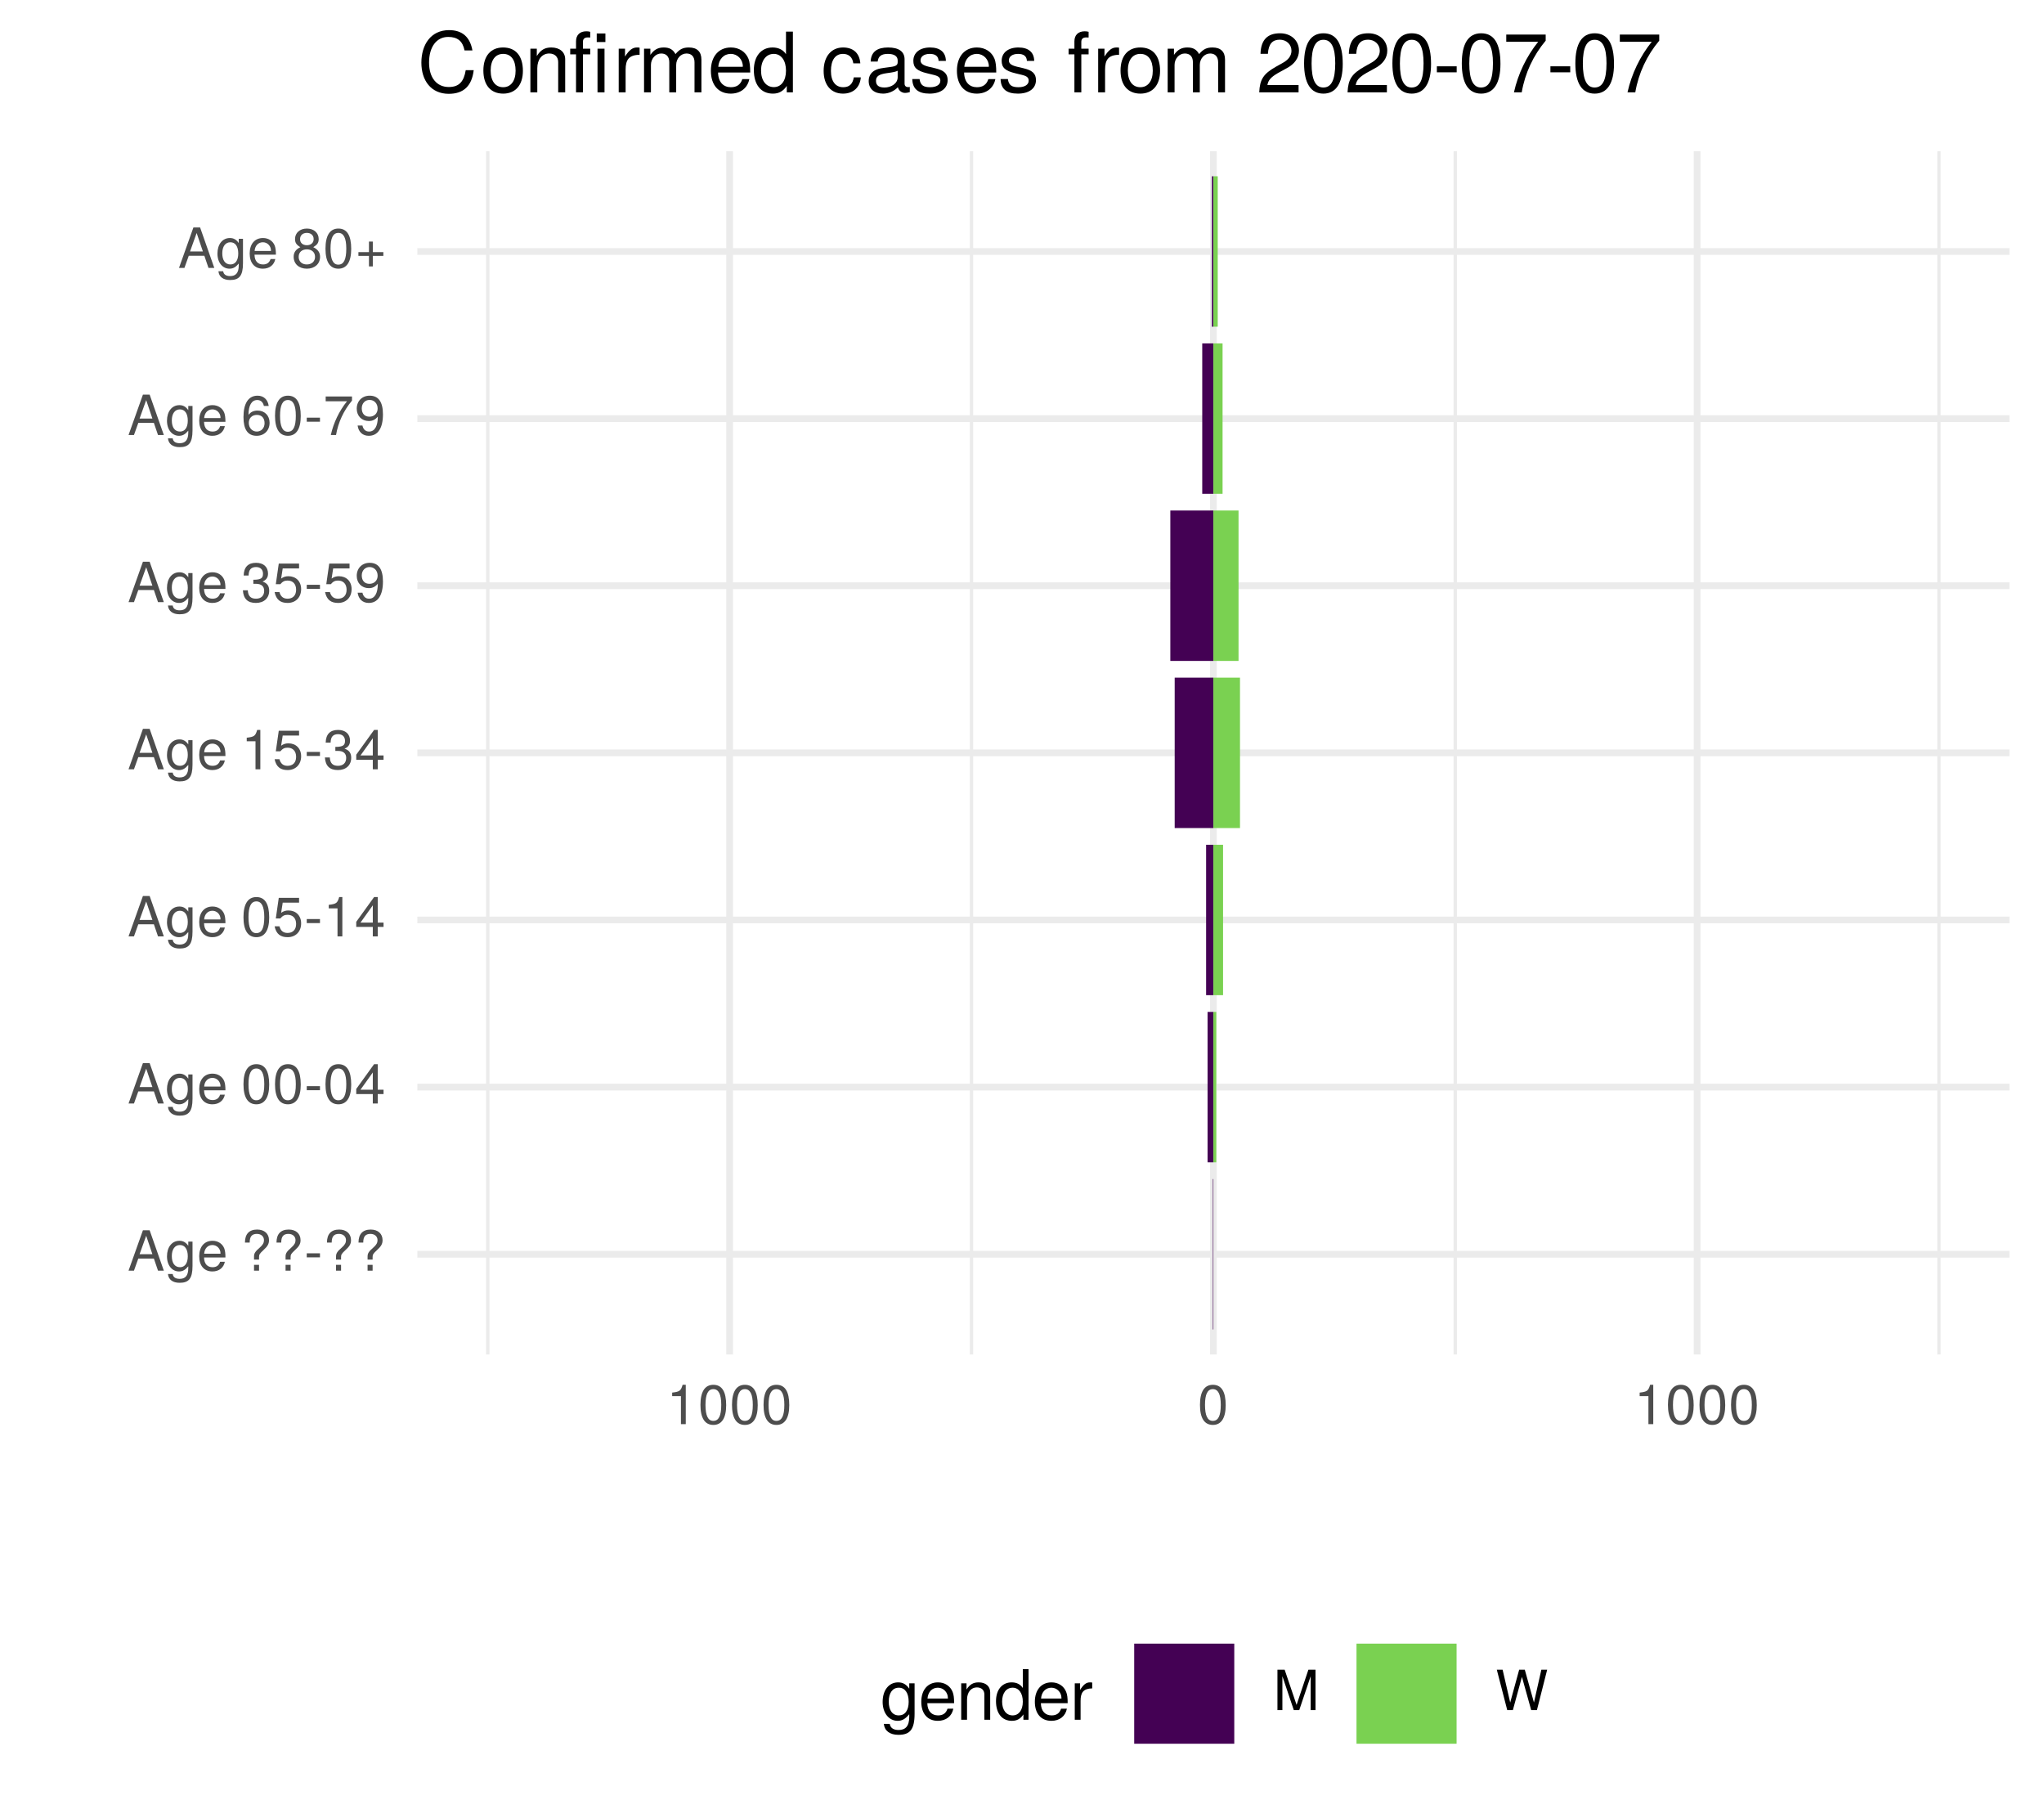
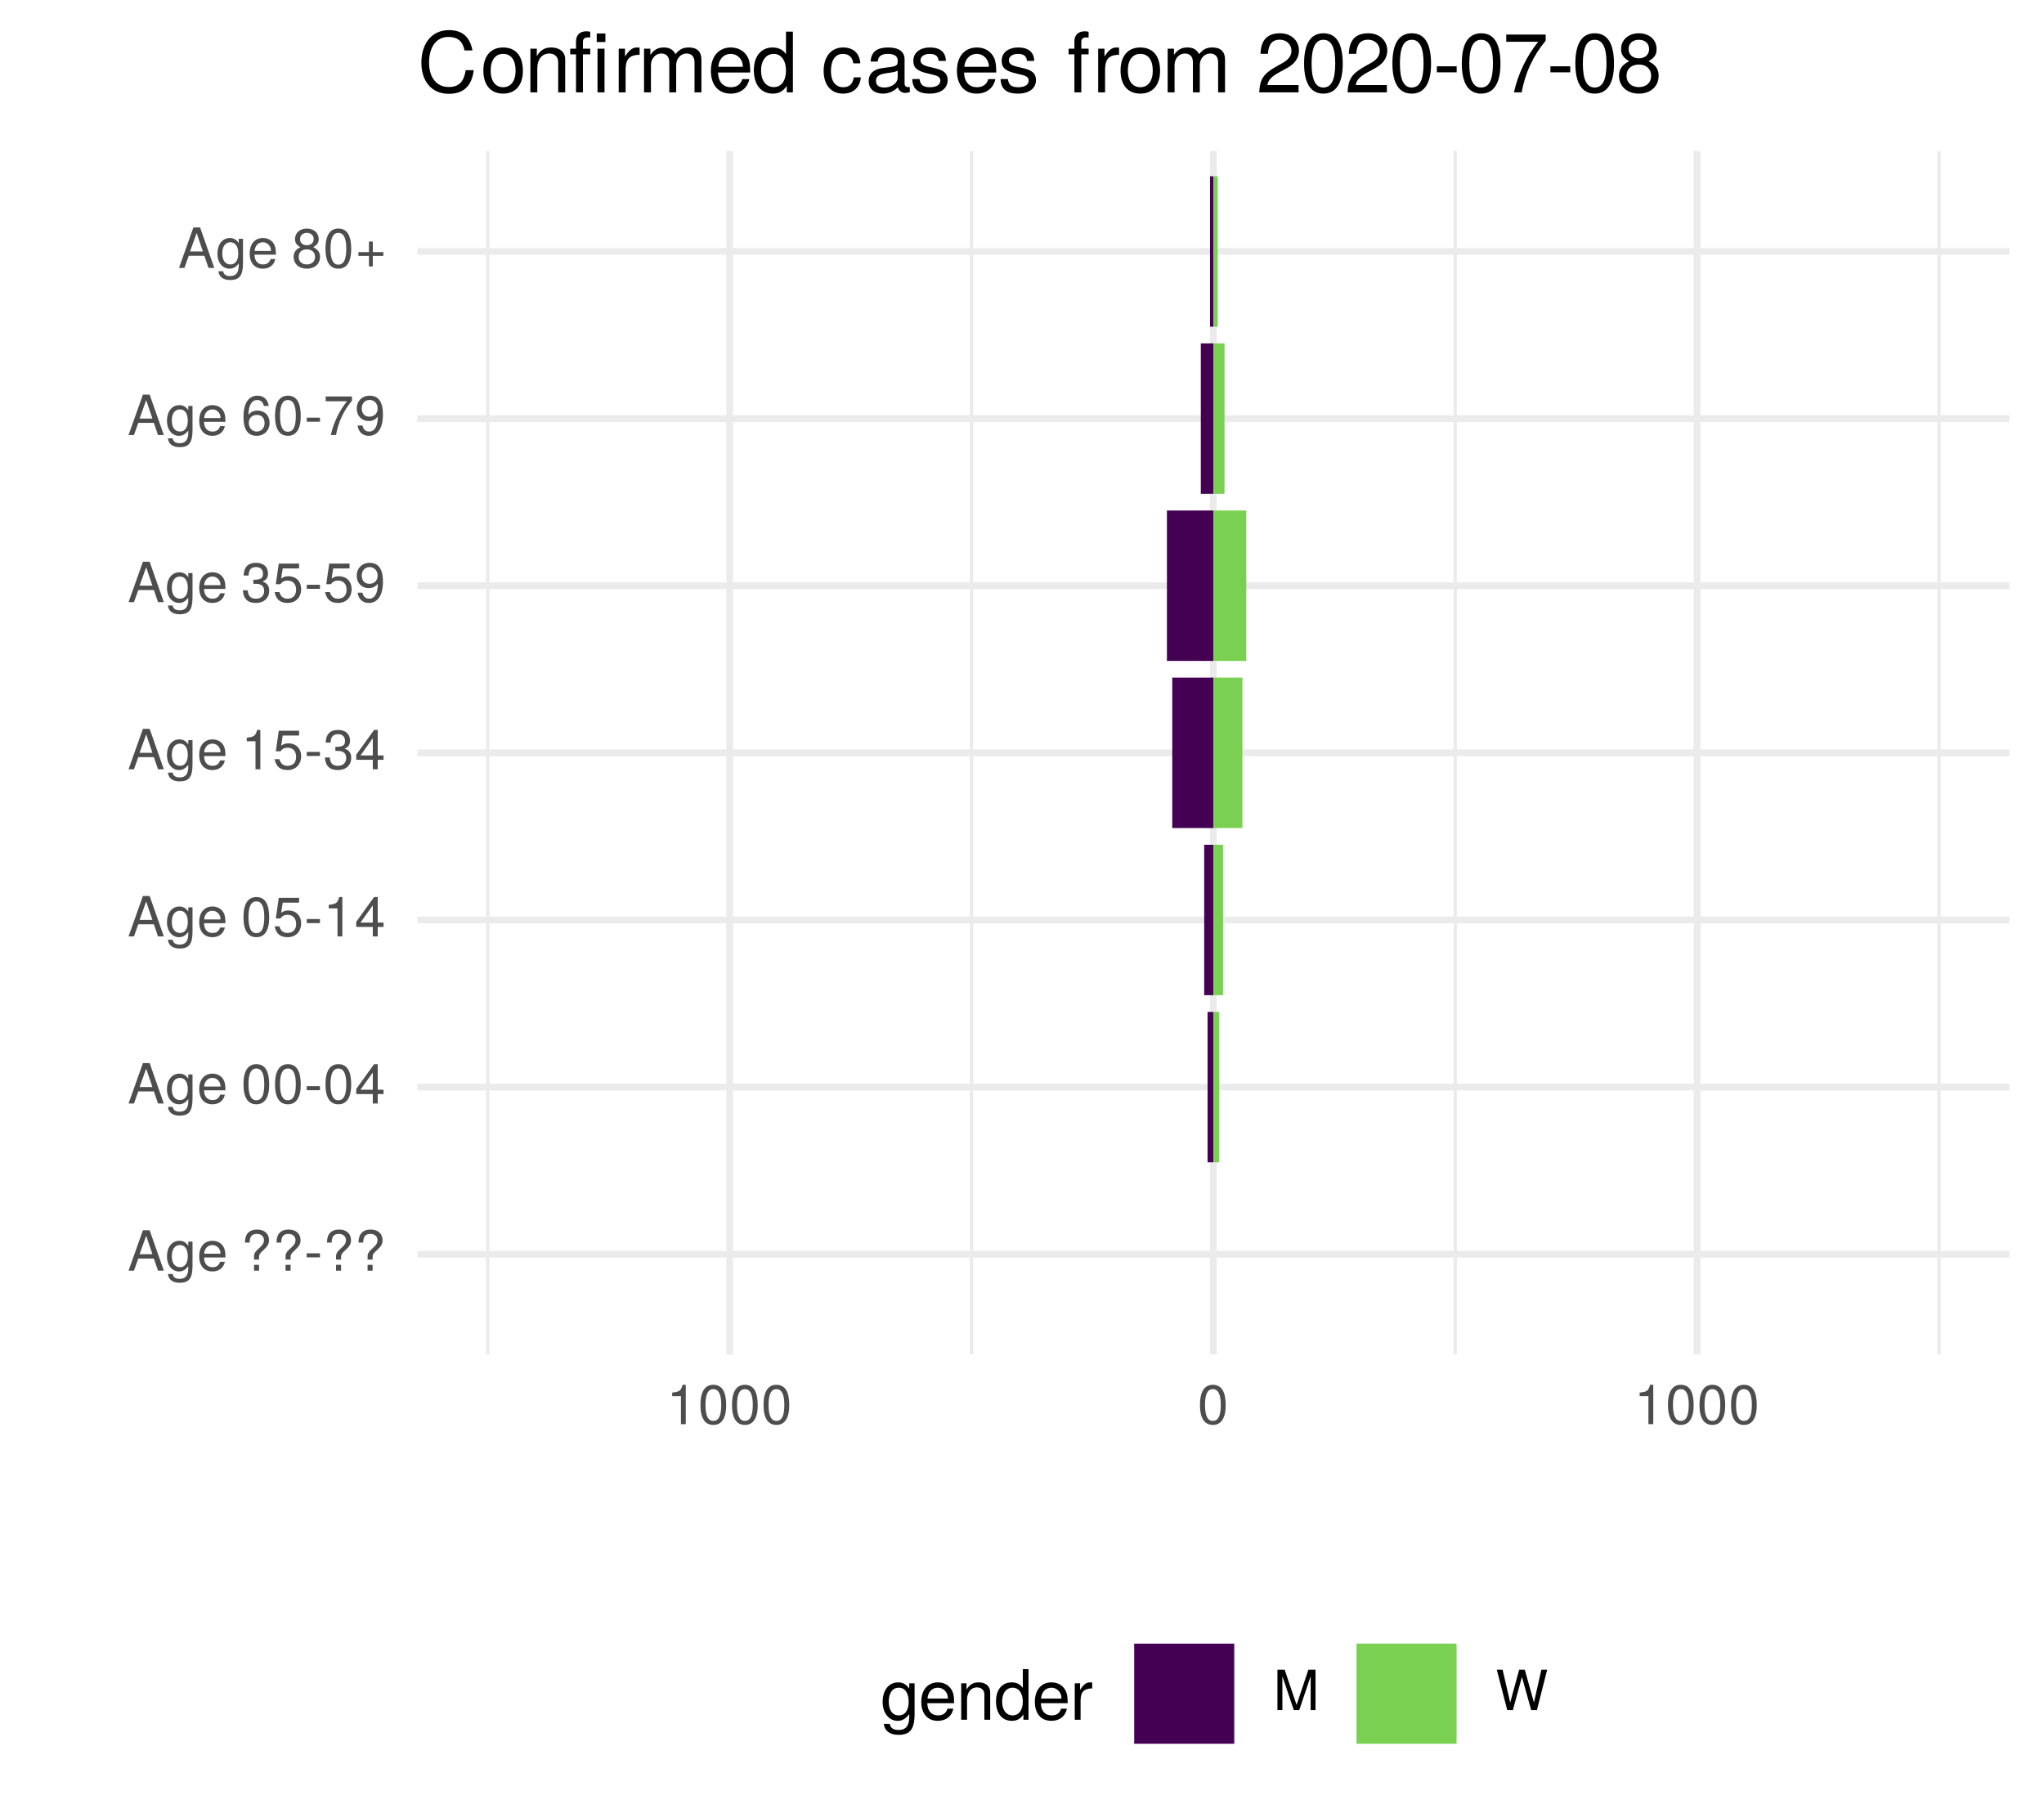
<svg xmlns="http://www.w3.org/2000/svg" xmlns:xlink="http://www.w3.org/1999/xlink" width="324pt" height="288pt" viewBox="0 0 324 288" version="1.1">
  <defs>
    <g>
      <symbol overflow="visible" id="glyph0-0">
        <path style="stroke:none;" d="" />
      </symbol>
      <symbol overflow="visible" id="glyph0-1">
        <path style="stroke:none;" d="M 5.75 0 L 3.5 -6.406 L 2.438 -6.406 L 0.156 0 L 1.016 0 L 1.703 -1.922 L 4.172 -1.922 L 4.828 0 Z M 3.938 -2.609 L 1.906 -2.609 L 2.953 -5.531 Z M 3.938 -2.609 " />
      </symbol>
      <symbol overflow="visible" id="glyph0-2">
        <path style="stroke:none;" d="M 4.297 -0.75 L 4.297 -4.609 L 3.625 -4.609 L 3.625 -3.938 C 3.25 -4.484 2.812 -4.734 2.219 -4.734 C 1.047 -4.734 0.25 -3.75 0.25 -2.266 C 0.25 -0.812 1.078 0.125 2.156 0.125 C 2.734 0.125 3.141 -0.109 3.625 -0.688 L 3.625 -0.391 C 3.625 0.828 3.125 1.297 2.266 1.297 C 1.688 1.297 1.234 1.094 1.156 0.531 L 0.406 0.531 C 0.484 1.406 1.156 1.922 2.25 1.922 C 3.688 1.922 4.297 1.281 4.297 -0.75 Z M 3.547 -2.281 C 3.547 -1.172 3.078 -0.547 2.312 -0.547 C 1.5 -0.547 1.016 -1.188 1.016 -2.312 C 1.016 -3.406 1.516 -4.062 2.297 -4.062 C 3.094 -4.062 3.547 -3.391 3.547 -2.281 Z M 3.547 -2.281 " />
      </symbol>
      <symbol overflow="visible" id="glyph0-3">
        <path style="stroke:none;" d="M 4.516 -2.094 C 4.516 -2.766 4.453 -3.188 4.328 -3.531 C 4.031 -4.281 3.328 -4.734 2.469 -4.734 C 1.172 -4.734 0.359 -3.797 0.359 -2.281 C 0.359 -0.766 1.156 0.125 2.453 0.125 C 3.5 0.125 4.234 -0.469 4.422 -1.406 L 3.672 -1.406 C 3.469 -0.797 3.062 -0.547 2.469 -0.547 C 1.703 -0.547 1.141 -1.031 1.125 -2.094 Z M 3.734 -2.75 C 3.734 -2.75 3.734 -2.703 3.719 -2.688 L 1.141 -2.688 C 1.203 -3.516 1.719 -4.062 2.453 -4.062 C 3.172 -4.062 3.734 -3.469 3.734 -2.75 Z M 3.734 -2.75 " />
      </symbol>
      <symbol overflow="visible" id="glyph0-4">
        <path style="stroke:none;" d="" />
      </symbol>
      <symbol overflow="visible" id="glyph0-5">
        <path style="stroke:none;" d="M 4.422 -4.828 C 4.422 -5.859 3.688 -6.516 2.547 -6.516 C 1.281 -6.516 0.609 -5.812 0.609 -4.453 L 1.359 -4.453 C 1.359 -5.422 1.719 -5.828 2.5 -5.828 C 3.172 -5.828 3.625 -5.422 3.625 -4.828 C 3.625 -4.422 3.438 -4.078 2.969 -3.672 C 2.453 -3.203 2.453 -3.203 2.297 -3 C 2.109 -2.75 2.047 -2.547 2.047 -2.234 L 2.047 -1.75 L 2.844 -1.75 L 2.844 -2.156 C 2.844 -2.547 2.938 -2.703 3.531 -3.25 C 4.203 -3.859 4.422 -4.25 4.422 -4.828 Z M 2.844 0 L 2.844 -0.922 L 2.047 -0.922 L 2.047 0 Z M 2.844 0 " />
      </symbol>
      <symbol overflow="visible" id="glyph0-6">
        <path style="stroke:none;" d="M 2.5 -2.109 L 2.5 -2.75 L 0.406 -2.75 L 0.406 -2.109 Z M 2.5 -2.109 " />
      </symbol>
      <symbol overflow="visible" id="glyph0-7">
        <path style="stroke:none;" d="M 4.453 -3 C 4.453 -5.156 3.781 -6.234 2.422 -6.234 C 1.078 -6.234 0.375 -5.141 0.375 -3.047 C 0.375 -0.953 1.078 0.125 2.422 0.125 C 3.734 0.125 4.453 -0.953 4.453 -3 Z M 3.672 -3.062 C 3.672 -1.297 3.266 -0.516 2.406 -0.516 C 1.578 -0.516 1.172 -1.344 1.172 -3.047 C 1.172 -4.75 1.578 -5.547 2.422 -5.547 C 3.25 -5.547 3.672 -4.734 3.672 -3.062 Z M 3.672 -3.062 " />
      </symbol>
      <symbol overflow="visible" id="glyph0-8">
        <path style="stroke:none;" d="M 4.578 -1.5 L 4.578 -2.188 L 3.656 -2.188 L 3.656 -6.234 L 3.078 -6.234 L 0.25 -2.312 L 0.25 -1.5 L 2.875 -1.5 L 2.875 0 L 3.656 0 L 3.656 -1.5 Z M 2.875 -2.188 L 0.922 -2.188 L 2.875 -4.922 Z M 2.875 -2.188 " />
      </symbol>
      <symbol overflow="visible" id="glyph0-9">
        <path style="stroke:none;" d="M 4.516 -2.062 C 4.516 -3.297 3.688 -4.109 2.5 -4.109 C 2.062 -4.109 1.703 -4 1.344 -3.734 L 1.594 -5.344 L 4.188 -5.344 L 4.188 -6.109 L 0.969 -6.109 L 0.5 -2.844 L 1.219 -2.844 C 1.578 -3.266 1.875 -3.422 2.359 -3.422 C 3.188 -3.422 3.719 -2.891 3.719 -1.969 C 3.719 -1.062 3.203 -0.547 2.359 -0.547 C 1.688 -0.547 1.266 -0.891 1.078 -1.594 L 0.312 -1.594 C 0.562 -0.359 1.266 0.125 2.375 0.125 C 3.641 0.125 4.516 -0.75 4.516 -2.062 Z M 4.516 -2.062 " />
      </symbol>
      <symbol overflow="visible" id="glyph0-10">
        <path style="stroke:none;" d="M 3.047 0 L 3.047 -6.234 L 2.547 -6.234 C 2.266 -5.281 2.094 -5.141 0.891 -5 L 0.891 -4.438 L 2.281 -4.438 L 2.281 0 Z M 3.047 0 " />
      </symbol>
      <symbol overflow="visible" id="glyph0-11">
        <path style="stroke:none;" d="M 4.453 -1.812 C 4.453 -2.562 4.141 -3.016 3.391 -3.266 C 3.969 -3.5 4.266 -3.891 4.266 -4.516 C 4.266 -5.594 3.547 -6.234 2.359 -6.234 C 1.109 -6.234 0.438 -5.547 0.406 -4.219 L 1.188 -4.219 C 1.203 -5.141 1.578 -5.562 2.375 -5.562 C 3.062 -5.562 3.469 -5.156 3.469 -4.5 C 3.469 -3.828 3.188 -3.547 1.938 -3.547 L 1.938 -2.906 L 2.359 -2.906 C 3.219 -2.906 3.656 -2.5 3.656 -1.797 C 3.656 -1.016 3.172 -0.547 2.359 -0.547 C 1.516 -0.547 1.109 -0.969 1.062 -1.875 L 0.281 -1.875 C 0.375 -0.5 1.062 0.125 2.344 0.125 C 3.625 0.125 4.453 -0.641 4.453 -1.812 Z M 4.453 -1.812 " />
      </symbol>
      <symbol overflow="visible" id="glyph0-12">
        <path style="stroke:none;" d="M 4.484 -3.266 C 4.484 -5.219 3.797 -6.234 2.375 -6.234 C 1.188 -6.234 0.328 -5.391 0.328 -4.172 C 0.328 -3.016 1.125 -2.219 2.25 -2.219 C 2.844 -2.219 3.266 -2.438 3.672 -2.922 C 3.672 -1.406 3.172 -0.547 2.281 -0.547 C 1.734 -0.547 1.359 -0.891 1.234 -1.5 L 0.469 -1.5 C 0.609 -0.469 1.281 0.125 2.234 0.125 C 3.688 0.125 4.484 -1.109 4.484 -3.266 Z M 3.641 -4.188 C 3.641 -3.422 3.094 -2.906 2.344 -2.906 C 1.594 -2.906 1.125 -3.391 1.125 -4.234 C 1.125 -5.016 1.656 -5.562 2.359 -5.562 C 3.094 -5.562 3.641 -5 3.641 -4.188 Z M 3.641 -4.188 " />
      </symbol>
      <symbol overflow="visible" id="glyph0-13">
        <path style="stroke:none;" d="M 4.516 -1.938 C 4.516 -3.094 3.719 -3.875 2.609 -3.875 C 1.984 -3.875 1.5 -3.641 1.172 -3.188 C 1.172 -4.703 1.672 -5.547 2.562 -5.547 C 3.109 -5.547 3.484 -5.203 3.609 -4.609 L 4.375 -4.609 C 4.234 -5.625 3.562 -6.234 2.609 -6.234 C 1.156 -6.234 0.375 -5.016 0.375 -2.844 C 0.375 -0.891 1.047 0.125 2.469 0.125 C 3.656 0.125 4.516 -0.719 4.516 -1.938 Z M 3.719 -1.875 C 3.719 -1.094 3.188 -0.547 2.484 -0.547 C 1.766 -0.547 1.219 -1.125 1.219 -1.922 C 1.219 -2.688 1.734 -3.188 2.5 -3.188 C 3.25 -3.188 3.719 -2.703 3.719 -1.875 Z M 3.719 -1.875 " />
      </symbol>
      <symbol overflow="visible" id="glyph0-14">
        <path style="stroke:none;" d="M 4.578 -5.453 L 4.578 -6.109 L 0.406 -6.109 L 0.406 -5.344 L 3.781 -5.344 C 2.531 -3.781 1.656 -1.953 1.219 0 L 2.047 0 C 2.391 -2.016 3.266 -3.891 4.578 -5.453 Z M 4.578 -5.453 " />
      </symbol>
      <symbol overflow="visible" id="glyph0-15">
        <path style="stroke:none;" d="M 4.516 -1.766 C 4.516 -2.453 4.156 -2.938 3.438 -3.281 C 4.078 -3.672 4.297 -3.984 4.297 -4.578 C 4.297 -5.547 3.531 -6.234 2.422 -6.234 C 1.312 -6.234 0.547 -5.547 0.547 -4.578 C 0.547 -4 0.75 -3.672 1.391 -3.281 C 0.672 -2.938 0.328 -2.453 0.328 -1.766 C 0.328 -0.625 1.188 0.125 2.422 0.125 C 3.656 0.125 4.516 -0.625 4.516 -1.766 Z M 3.5 -4.562 C 3.5 -3.969 3.062 -3.594 2.422 -3.594 C 1.766 -3.594 1.344 -3.969 1.344 -4.562 C 1.344 -5.156 1.766 -5.547 2.422 -5.547 C 3.078 -5.547 3.5 -5.156 3.5 -4.562 Z M 3.719 -1.75 C 3.719 -1.016 3.188 -0.547 2.406 -0.547 C 1.641 -0.547 1.125 -1.016 1.125 -1.75 C 1.125 -2.484 1.641 -2.938 2.422 -2.938 C 3.188 -2.938 3.719 -2.484 3.719 -1.75 Z M 3.719 -1.75 " />
      </symbol>
      <symbol overflow="visible" id="glyph0-16">
        <path style="stroke:none;" d="M 4.547 -1.906 L 4.547 -2.5 L 2.875 -2.5 L 2.875 -4.172 L 2.266 -4.172 L 2.266 -2.5 L 0.594 -2.5 L 0.594 -1.906 L 2.266 -1.906 L 2.266 -0.234 L 2.875 -0.234 L 2.875 -1.906 Z M 4.547 -1.906 " />
      </symbol>
      <symbol overflow="visible" id="glyph0-17">
        <path style="stroke:none;" d="M 6.688 0 L 6.688 -6.406 L 5.562 -6.406 L 3.688 -0.828 L 1.797 -6.406 L 0.656 -6.406 L 0.656 0 L 1.438 0 L 1.438 -5.375 L 3.25 0 L 4.109 0 L 5.922 -5.375 L 5.922 0 Z M 6.688 0 " />
      </symbol>
      <symbol overflow="visible" id="glyph0-18">
        <path style="stroke:none;" d="M 8.172 -6.406 L 7.25 -6.406 L 6.078 -1.203 L 4.625 -6.406 L 3.734 -6.406 L 2.312 -1.203 L 1.109 -6.406 L 0.188 -6.406 L 1.844 0 L 2.734 0 L 4.172 -5.266 L 5.641 0 L 6.547 0 Z M 8.172 -6.406 " />
      </symbol>
      <symbol overflow="visible" id="glyph1-0">
        <path style="stroke:none;" d="" />
      </symbol>
      <symbol overflow="visible" id="glyph1-1">
        <path style="stroke:none;" d="M 5.375 -0.953 L 5.375 -5.766 L 4.531 -5.766 L 4.531 -4.922 C 4.062 -5.609 3.516 -5.922 2.766 -5.922 C 1.312 -5.922 0.312 -4.703 0.312 -2.828 C 0.312 -1.016 1.344 0.172 2.688 0.172 C 3.422 0.172 3.922 -0.141 4.531 -0.875 L 4.531 -0.484 C 4.531 1.047 3.906 1.625 2.844 1.625 C 2.109 1.625 1.547 1.359 1.438 0.656 L 0.5 0.656 C 0.609 1.75 1.453 2.391 2.812 2.391 C 4.609 2.391 5.375 1.594 5.375 -0.953 Z M 4.438 -2.844 C 4.438 -1.469 3.844 -0.688 2.875 -0.688 C 1.875 -0.688 1.281 -1.484 1.281 -2.875 C 1.281 -4.266 1.891 -5.078 2.875 -5.078 C 3.859 -5.078 4.438 -4.25 4.438 -2.844 Z M 4.438 -2.844 " />
      </symbol>
      <symbol overflow="visible" id="glyph1-2">
        <path style="stroke:none;" d="M 5.641 -2.625 C 5.641 -3.453 5.578 -3.984 5.406 -4.406 C 5.031 -5.359 4.156 -5.922 3.078 -5.922 C 1.469 -5.922 0.438 -4.734 0.438 -2.844 C 0.438 -0.953 1.438 0.172 3.062 0.172 C 4.375 0.172 5.297 -0.578 5.516 -1.75 L 4.594 -1.75 C 4.344 -0.984 3.828 -0.688 3.094 -0.688 C 2.141 -0.688 1.422 -1.297 1.391 -2.625 Z M 4.656 -3.438 C 4.656 -3.438 4.656 -3.391 4.656 -3.359 L 1.422 -3.359 C 1.5 -4.391 2.141 -5.078 3.062 -5.078 C 3.969 -5.078 4.656 -4.328 4.656 -3.438 Z M 4.656 -3.438 " />
      </symbol>
      <symbol overflow="visible" id="glyph1-3">
        <path style="stroke:none;" d="M 5.359 0 L 5.359 -4.359 C 5.359 -5.312 4.641 -5.922 3.531 -5.922 C 2.672 -5.922 2.125 -5.594 1.609 -4.797 L 1.609 -5.766 L 0.766 -5.766 L 0.766 0 L 1.688 0 L 1.688 -3.172 C 1.688 -4.359 2.328 -5.125 3.25 -5.125 C 3.984 -5.125 4.438 -4.688 4.438 -4 L 4.438 0 Z M 5.359 0 " />
      </symbol>
      <symbol overflow="visible" id="glyph1-4">
        <path style="stroke:none;" d="M 5.438 0 L 5.438 -8.016 L 4.531 -8.016 L 4.531 -5.031 C 4.141 -5.625 3.531 -5.922 2.766 -5.922 C 1.266 -5.922 0.281 -4.781 0.281 -2.938 C 0.281 -0.984 1.25 0.172 2.797 0.172 C 3.594 0.172 4.141 -0.125 4.625 -0.844 L 4.625 0 Z M 4.531 -2.859 C 4.531 -1.531 3.891 -0.688 2.922 -0.688 C 1.906 -0.688 1.25 -1.547 1.25 -2.875 C 1.25 -4.219 1.906 -5.078 2.922 -5.078 C 3.906 -5.078 4.531 -4.188 4.531 -2.859 Z M 4.531 -2.859 " />
      </symbol>
      <symbol overflow="visible" id="glyph1-5">
        <path style="stroke:none;" d="M 3.531 -4.969 L 3.531 -5.891 C 3.375 -5.922 3.297 -5.922 3.172 -5.922 C 2.578 -5.922 2.141 -5.578 1.609 -4.719 L 1.609 -5.766 L 0.766 -5.766 L 0.766 0 L 1.688 0 L 1.688 -2.984 C 1.688 -4.297 2.109 -4.938 3.531 -4.969 Z M 3.531 -4.969 " />
      </symbol>
      <symbol overflow="visible" id="glyph2-0">
        <path style="stroke:none;" d="" />
      </symbol>
      <symbol overflow="visible" id="glyph2-1">
        <path style="stroke:none;" d="M 8.938 -3.516 L 7.672 -3.516 C 7.375 -1.688 6.609 -0.844 4.984 -0.844 C 3.078 -0.844 1.859 -2.312 1.859 -4.719 C 1.859 -7.188 3.031 -8.781 4.891 -8.781 C 6.391 -8.781 7.188 -8.109 7.484 -6.641 L 8.734 -6.641 C 8.359 -8.75 7.141 -9.859 5.031 -9.859 C 2.109 -9.859 0.641 -7.516 0.641 -4.703 C 0.641 -1.891 2.156 0.234 4.984 0.234 C 7.328 0.234 8.641 -1 8.938 -3.516 Z M 8.938 -3.516 " />
      </symbol>
      <symbol overflow="visible" id="glyph2-2">
        <path style="stroke:none;" d="M 6.734 -3.406 C 6.734 -5.797 5.578 -7.109 3.594 -7.109 C 1.656 -7.109 0.469 -5.781 0.469 -3.453 C 0.469 -1.141 1.641 0.203 3.609 0.203 C 5.547 0.203 6.734 -1.141 6.734 -3.406 Z M 5.578 -3.422 C 5.578 -1.797 4.812 -0.812 3.609 -0.812 C 2.375 -0.812 1.625 -1.781 1.625 -3.453 C 1.625 -5.125 2.375 -6.094 3.609 -6.094 C 4.844 -6.094 5.578 -5.141 5.578 -3.422 Z M 5.578 -3.422 " />
      </symbol>
      <symbol overflow="visible" id="glyph2-3">
        <path style="stroke:none;" d="M 6.438 0 L 6.438 -5.234 C 6.438 -6.375 5.578 -7.109 4.234 -7.109 C 3.203 -7.109 2.547 -6.719 1.938 -5.75 L 1.938 -6.922 L 0.922 -6.922 L 0.922 0 L 2.016 0 L 2.016 -3.812 C 2.016 -5.234 2.781 -6.156 3.906 -6.156 C 4.781 -6.156 5.328 -5.625 5.328 -4.797 L 5.328 0 Z M 6.438 0 " />
      </symbol>
      <symbol overflow="visible" id="glyph2-4">
        <path style="stroke:none;" d="M 3.406 -6.016 L 3.406 -6.922 L 2.25 -6.922 L 2.25 -8 C 2.25 -8.469 2.516 -8.703 3.031 -8.703 C 3.109 -8.703 3.156 -8.703 3.406 -8.688 L 3.406 -9.594 C 3.156 -9.656 3.016 -9.672 2.781 -9.672 C 1.766 -9.672 1.156 -9.078 1.156 -8.094 L 1.156 -6.922 L 0.234 -6.922 L 0.234 -6.016 L 1.156 -6.016 L 1.156 0 L 2.25 0 L 2.25 -6.016 Z M 5.672 0 L 5.672 -6.922 L 4.562 -6.922 L 4.562 0 Z M 5.812 -7.969 L 5.812 -9.328 L 4.438 -9.328 L 4.438 -7.969 Z M 5.812 -7.969 " />
      </symbol>
      <symbol overflow="visible" id="glyph2-5">
        <path style="stroke:none;" d="M 4.234 -5.953 L 4.234 -7.078 C 4.047 -7.109 3.969 -7.109 3.812 -7.109 C 3.109 -7.109 2.562 -6.688 1.922 -5.672 L 1.922 -6.922 L 0.922 -6.922 L 0.922 0 L 2.016 0 L 2.016 -3.594 C 2.016 -5.156 2.531 -5.922 4.234 -5.953 Z M 4.234 -5.953 " />
      </symbol>
      <symbol overflow="visible" id="glyph2-6">
        <path style="stroke:none;" d="M 10.031 0 L 10.031 -5.188 C 10.031 -6.438 9.344 -7.109 8.047 -7.109 C 7.125 -7.109 6.578 -6.844 5.922 -6.062 C 5.516 -6.797 4.969 -7.109 4.062 -7.109 C 3.141 -7.109 2.531 -6.766 1.938 -5.938 L 1.938 -6.922 L 0.938 -6.922 L 0.938 0 L 2.031 0 L 2.031 -4.344 C 2.031 -5.344 2.766 -6.156 3.656 -6.156 C 4.469 -6.156 4.938 -5.656 4.938 -4.766 L 4.938 0 L 6.031 0 L 6.031 -4.344 C 6.031 -5.344 6.766 -6.156 7.672 -6.156 C 8.469 -6.156 8.938 -5.641 8.938 -4.766 L 8.938 0 Z M 10.031 0 " />
      </symbol>
      <symbol overflow="visible" id="glyph2-7">
        <path style="stroke:none;" d="M 6.766 -3.141 C 6.766 -4.141 6.688 -4.781 6.5 -5.297 C 6.047 -6.438 4.984 -7.109 3.703 -7.109 C 1.766 -7.109 0.531 -5.688 0.531 -3.422 C 0.531 -1.156 1.734 0.203 3.672 0.203 C 5.25 0.203 6.344 -0.703 6.625 -2.094 L 5.516 -2.094 C 5.219 -1.188 4.594 -0.812 3.703 -0.812 C 2.562 -0.812 1.703 -1.562 1.672 -3.141 Z M 5.594 -4.125 C 5.594 -4.125 5.594 -4.062 5.578 -4.047 L 1.703 -4.047 C 1.797 -5.266 2.578 -6.094 3.688 -6.094 C 4.766 -6.094 5.594 -5.203 5.594 -4.125 Z M 5.594 -4.125 " />
      </symbol>
      <symbol overflow="visible" id="glyph2-8">
        <path style="stroke:none;" d="M 6.531 0 L 6.531 -9.625 L 5.438 -9.625 L 5.438 -6.047 C 4.984 -6.75 4.234 -7.109 3.312 -7.109 C 1.516 -7.109 0.344 -5.734 0.344 -3.531 C 0.344 -1.188 1.484 0.203 3.359 0.203 C 4.297 0.203 4.969 -0.156 5.562 -1.016 L 5.562 0 Z M 5.438 -3.438 C 5.438 -1.828 4.672 -0.828 3.516 -0.828 C 2.297 -0.828 1.484 -1.844 1.484 -3.453 C 1.484 -5.062 2.297 -6.094 3.5 -6.094 C 4.688 -6.094 5.438 -5.031 5.438 -3.438 Z M 5.438 -3.438 " />
      </symbol>
      <symbol overflow="visible" id="glyph2-9">
        <path style="stroke:none;" d="" />
      </symbol>
      <symbol overflow="visible" id="glyph2-10">
        <path style="stroke:none;" d="M 6.297 -2.375 L 5.188 -2.375 C 5 -1.266 4.438 -0.812 3.5 -0.812 C 2.281 -0.812 1.562 -1.75 1.562 -3.391 C 1.562 -5.125 2.266 -6.094 3.469 -6.094 C 4.391 -6.094 4.984 -5.562 5.109 -4.594 L 6.219 -4.594 C 6.094 -6.281 5.031 -7.109 3.484 -7.109 C 1.625 -7.109 0.406 -5.688 0.406 -3.391 C 0.406 -1.156 1.594 0.203 3.469 0.203 C 5.125 0.203 6.172 -0.797 6.297 -2.375 Z M 6.297 -2.375 " />
      </symbol>
      <symbol overflow="visible" id="glyph2-11">
        <path style="stroke:none;" d="M 7.062 -0.031 L 7.062 -0.859 C 6.938 -0.828 6.891 -0.828 6.828 -0.828 C 6.438 -0.828 6.234 -1.031 6.234 -1.375 L 6.234 -5.234 C 6.234 -6.453 5.328 -7.109 3.625 -7.109 C 1.953 -7.109 0.922 -6.469 0.859 -4.875 L 1.969 -4.875 C 2.062 -5.719 2.562 -6.094 3.594 -6.094 C 4.578 -6.094 5.141 -5.734 5.141 -5.062 L 5.141 -4.781 C 5.141 -4.312 4.859 -4.125 3.984 -4.016 C 2.422 -3.812 2.188 -3.766 1.766 -3.594 C 0.969 -3.266 0.547 -2.641 0.547 -1.797 C 0.547 -0.547 1.422 0.203 2.828 0.203 C 3.703 0.203 4.562 -0.172 5.172 -0.812 C 5.297 -0.297 5.766 0.094 6.312 0.094 C 6.531 0.094 6.703 0.062 7.062 -0.031 Z M 5.141 -2.391 C 5.141 -1.406 4.125 -0.766 3.062 -0.766 C 2.203 -0.766 1.703 -1.062 1.703 -1.828 C 1.703 -2.547 2.188 -2.859 3.359 -3.031 C 4.531 -3.188 4.766 -3.25 5.141 -3.422 Z M 5.141 -2.391 " />
      </symbol>
      <symbol overflow="visible" id="glyph2-12">
        <path style="stroke:none;" d="M 6.062 -1.938 C 6.062 -2.969 5.484 -3.484 4.109 -3.812 L 3.047 -4.062 C 2.156 -4.281 1.766 -4.562 1.766 -5.062 C 1.766 -5.688 2.344 -6.094 3.234 -6.094 C 4.125 -6.094 4.594 -5.719 4.625 -4.984 L 5.781 -4.984 C 5.766 -6.344 4.875 -7.109 3.281 -7.109 C 1.656 -7.109 0.625 -6.281 0.625 -5 C 0.625 -3.922 1.172 -3.406 2.812 -3.016 L 3.844 -2.766 C 4.609 -2.578 4.906 -2.344 4.906 -1.844 C 4.906 -1.203 4.266 -0.812 3.297 -0.812 C 2.312 -0.812 1.75 -1.062 1.609 -2.109 L 0.453 -2.109 C 0.5 -0.516 1.406 0.203 3.203 0.203 C 4.953 0.203 6.062 -0.609 6.062 -1.938 Z M 6.062 -1.938 " />
      </symbol>
      <symbol overflow="visible" id="glyph2-13">
        <path style="stroke:none;" d="M 3.406 -6.016 L 3.406 -6.922 L 2.25 -6.922 L 2.25 -8 C 2.25 -8.469 2.516 -8.703 3.031 -8.703 C 3.109 -8.703 3.156 -8.703 3.406 -8.688 L 3.406 -9.594 C 3.156 -9.656 3.016 -9.672 2.781 -9.672 C 1.766 -9.672 1.156 -9.078 1.156 -8.094 L 1.156 -6.922 L 0.234 -6.922 L 0.234 -6.016 L 1.156 -6.016 L 1.156 0 L 2.25 0 L 2.25 -6.016 Z M 3.406 -6.016 " />
      </symbol>
      <symbol overflow="visible" id="glyph2-14">
        <path style="stroke:none;" d="M 6.75 -6.609 C 6.75 -8.203 5.516 -9.359 3.75 -9.359 C 1.828 -9.359 0.719 -8.391 0.656 -6.109 L 1.828 -6.109 C 1.922 -7.688 2.562 -8.344 3.703 -8.344 C 4.766 -8.344 5.562 -7.594 5.562 -6.594 C 5.562 -5.844 5.125 -5.219 4.297 -4.734 L 3.078 -4.047 C 1.125 -2.938 0.547 -2.062 0.453 0 L 6.688 0 L 6.688 -1.156 L 1.75 -1.156 C 1.875 -1.922 2.297 -2.406 3.453 -3.078 L 4.766 -3.797 C 6.078 -4.484 6.75 -5.469 6.75 -6.609 Z M 6.75 -6.609 " />
      </symbol>
      <symbol overflow="visible" id="glyph2-15">
        <path style="stroke:none;" d="M 6.688 -4.5 C 6.688 -7.75 5.672 -9.359 3.625 -9.359 C 1.609 -9.359 0.562 -7.719 0.562 -4.578 C 0.562 -1.422 1.625 0.203 3.625 0.203 C 5.609 0.203 6.688 -1.422 6.688 -4.5 Z M 5.5 -4.609 C 5.5 -1.953 4.891 -0.766 3.609 -0.766 C 2.375 -0.766 1.75 -2 1.75 -4.562 C 1.75 -7.125 2.375 -8.328 3.625 -8.328 C 4.891 -8.328 5.5 -7.109 5.5 -4.609 Z M 5.5 -4.609 " />
      </symbol>
      <symbol overflow="visible" id="glyph2-16">
        <path style="stroke:none;" d="M 3.75 -3.172 L 3.75 -4.125 L 0.609 -4.125 L 0.609 -3.172 Z M 3.75 -3.172 " />
      </symbol>
      <symbol overflow="visible" id="glyph2-17">
        <path style="stroke:none;" d="M 6.859 -8.188 L 6.859 -9.156 L 0.609 -9.156 L 0.609 -8.016 L 5.672 -8.016 C 3.797 -5.672 2.484 -2.938 1.828 0 L 3.062 0 C 3.578 -3.031 4.891 -5.844 6.859 -8.188 Z M 6.859 -8.188 " />
+       </symbol>
+       <symbol overflow="visible" id="glyph2-18">
+         <path style="stroke:none;" d="M 6.766 -2.641 C 6.766 -3.688 6.25 -4.406 5.156 -4.922 C 6.125 -5.5 6.438 -5.984 6.438 -6.859 C 6.438 -8.328 5.297 -9.359 3.625 -9.359 C 1.984 -9.359 0.812 -8.328 0.812 -6.859 C 0.812 -6 1.141 -5.516 2.094 -4.922 C 1.016 -4.406 0.484 -3.688 0.484 -2.656 C 0.484 -0.938 1.781 0.203 3.625 0.203 C 5.484 0.203 6.766 -0.938 6.766 -2.641 Z M 5.25 -6.844 C 5.25 -5.969 4.609 -5.391 3.625 -5.391 C 2.656 -5.391 2 -5.969 2 -6.859 C 2 -7.75 2.656 -8.328 3.625 -8.328 C 4.625 -8.328 5.25 -7.75 5.25 -6.844 Z M 5.578 -2.625 C 5.578 -1.516 4.797 -0.828 3.609 -0.828 C 2.469 -0.828 1.672 -1.531 1.672 -2.625 C 1.672 -3.719 2.469 -4.406 3.625 -4.406 C 4.797 -4.406 5.578 -3.719 5.578 -2.625 Z M 5.578 -2.625 " />
      </symbol>
    </g>
    <clipPath id="clip1">
      <path d="M 77 23.957 L 78 23.957 L 78 214.648 L 77 214.648 Z M 77 23.957 " />
    </clipPath>
    <clipPath id="clip2">
      <path d="M 153 23.957 L 155 23.957 L 155 214.648 L 153 214.648 Z M 153 23.957 " />
    </clipPath>
    <clipPath id="clip3">
      <path d="M 230 23.957 L 231 23.957 L 231 214.648 L 230 214.648 Z M 230 23.957 " />
    </clipPath>
    <clipPath id="clip4">
      <path d="M 307 23.957 L 308 23.957 L 308 214.648 L 307 214.648 Z M 307 23.957 " />
    </clipPath>
    <clipPath id="clip5">
      <path d="M 66.152 198 L 318.523 198 L 318.523 200 L 66.152 200 Z M 66.152 198 " />
    </clipPath>
    <clipPath id="clip6">
      <path d="M 66.152 171 L 318.523 171 L 318.523 173 L 66.152 173 Z M 66.152 171 " />
    </clipPath>
    <clipPath id="clip7">
      <path d="M 66.152 145 L 318.523 145 L 318.523 147 L 66.152 147 Z M 66.152 145 " />
    </clipPath>
    <clipPath id="clip8">
      <path d="M 66.152 118 L 318.523 118 L 318.523 120 L 66.152 120 Z M 66.152 118 " />
    </clipPath>
    <clipPath id="clip9">
      <path d="M 66.152 92 L 318.523 92 L 318.523 94 L 66.152 94 Z M 66.152 92 " />
    </clipPath>
    <clipPath id="clip10">
      <path d="M 66.152 65 L 318.523 65 L 318.523 67 L 66.152 67 Z M 66.152 65 " />
    </clipPath>
    <clipPath id="clip11">
      <path d="M 66.152 39 L 318.523 39 L 318.523 41 L 66.152 41 Z M 66.152 39 " />
    </clipPath>
    <clipPath id="clip12">
      <path d="M 115 23.957 L 117 23.957 L 117 214.648 L 115 214.648 Z M 115 23.957 " />
    </clipPath>
    <clipPath id="clip13">
      <path d="M 191 23.957 L 193 23.957 L 193 214.648 L 191 214.648 Z M 191 23.957 " />
    </clipPath>
    <clipPath id="clip14">
      <path d="M 268 23.957 L 270 23.957 L 270 214.648 L 268 214.648 Z M 268 23.957 " />
    </clipPath>
  </defs>
  <g id="surface110">
    <rect x="0" y="0" width="324" height="288" style="fill:rgb(100%,100%,100%);fill-opacity:1;stroke:none;" />
    <g clip-path="url(#clip1)" clip-rule="nonzero">
      <path style="fill:none;stroke-width:0.533;stroke-linecap:butt;stroke-linejoin:round;stroke:rgb(92.157%,92.157%,92.157%);stroke-opacity:1;stroke-miterlimit:10;" d="M 77.316 214.652 L 77.316 23.957 " />
    </g>
    <g clip-path="url(#clip2)" clip-rule="nonzero">
      <path style="fill:none;stroke-width:0.533;stroke-linecap:butt;stroke-linejoin:round;stroke:rgb(92.157%,92.157%,92.157%);stroke-opacity:1;stroke-miterlimit:10;" d="M 153.996 214.652 L 153.996 23.957 " />
    </g>
    <g clip-path="url(#clip3)" clip-rule="nonzero">
      <path style="fill:none;stroke-width:0.533;stroke-linecap:butt;stroke-linejoin:round;stroke:rgb(92.157%,92.157%,92.157%);stroke-opacity:1;stroke-miterlimit:10;" d="M 230.676 214.652 L 230.676 23.957 " />
    </g>
    <g clip-path="url(#clip4)" clip-rule="nonzero">
      <path style="fill:none;stroke-width:0.533;stroke-linecap:butt;stroke-linejoin:round;stroke:rgb(92.157%,92.157%,92.157%);stroke-opacity:1;stroke-miterlimit:10;" d="M 307.355 214.652 L 307.355 23.957 " />
    </g>
    <g clip-path="url(#clip5)" clip-rule="nonzero">
      <path style="fill:none;stroke-width:1.067;stroke-linecap:butt;stroke-linejoin:round;stroke:rgb(92.157%,92.157%,92.157%);stroke-opacity:1;stroke-miterlimit:10;" d="M 66.152 198.762 L 318.52 198.762 " />
    </g>
    <g clip-path="url(#clip6)" clip-rule="nonzero">
      <path style="fill:none;stroke-width:1.067;stroke-linecap:butt;stroke-linejoin:round;stroke:rgb(92.157%,92.157%,92.157%);stroke-opacity:1;stroke-miterlimit:10;" d="M 66.152 172.273 L 318.52 172.273 " />
    </g>
    <g clip-path="url(#clip7)" clip-rule="nonzero">
      <path style="fill:none;stroke-width:1.067;stroke-linecap:butt;stroke-linejoin:round;stroke:rgb(92.157%,92.157%,92.157%);stroke-opacity:1;stroke-miterlimit:10;" d="M 66.152 145.789 L 318.52 145.789 " />
    </g>
    <g clip-path="url(#clip8)" clip-rule="nonzero">
      <path style="fill:none;stroke-width:1.067;stroke-linecap:butt;stroke-linejoin:round;stroke:rgb(92.157%,92.157%,92.157%);stroke-opacity:1;stroke-miterlimit:10;" d="M 66.152 119.305 L 318.52 119.305 " />
    </g>
    <g clip-path="url(#clip9)" clip-rule="nonzero">
      <path style="fill:none;stroke-width:1.067;stroke-linecap:butt;stroke-linejoin:round;stroke:rgb(92.157%,92.157%,92.157%);stroke-opacity:1;stroke-miterlimit:10;" d="M 66.152 92.82 L 318.52 92.82 " />
    </g>
    <g clip-path="url(#clip10)" clip-rule="nonzero">
      <path style="fill:none;stroke-width:1.067;stroke-linecap:butt;stroke-linejoin:round;stroke:rgb(92.157%,92.157%,92.157%);stroke-opacity:1;stroke-miterlimit:10;" d="M 66.152 66.336 L 318.52 66.336 " />
    </g>
    <g clip-path="url(#clip11)" clip-rule="nonzero">
      <path style="fill:none;stroke-width:1.067;stroke-linecap:butt;stroke-linejoin:round;stroke:rgb(92.157%,92.157%,92.157%);stroke-opacity:1;stroke-miterlimit:10;" d="M 66.152 39.852 L 318.52 39.852 " />
    </g>
    <g clip-path="url(#clip12)" clip-rule="nonzero">
      <path style="fill:none;stroke-width:1.067;stroke-linecap:butt;stroke-linejoin:round;stroke:rgb(92.157%,92.157%,92.157%);stroke-opacity:1;stroke-miterlimit:10;" d="M 115.656 214.652 L 115.656 23.957 " />
    </g>
    <g clip-path="url(#clip13)" clip-rule="nonzero">
      <path style="fill:none;stroke-width:1.067;stroke-linecap:butt;stroke-linejoin:round;stroke:rgb(92.157%,92.157%,92.157%);stroke-opacity:1;stroke-miterlimit:10;" d="M 192.336 214.652 L 192.336 23.957 " />
    </g>
    <g clip-path="url(#clip14)" clip-rule="nonzero">
      <path style="fill:none;stroke-width:1.067;stroke-linecap:butt;stroke-linejoin:round;stroke:rgb(92.157%,92.157%,92.157%);stroke-opacity:1;stroke-miterlimit:10;" d="M 269.016 214.652 L 269.016 23.957 " />
    </g>
-     <path style=" stroke:none;fill-rule:nonzero;fill:rgb(26.667%,0.392%,32.941%);fill-opacity:1;" d="M 192.258 210.68 L 192.336 210.68 L 192.336 186.844 L 192.258 186.844 Z M 192.258 210.68 " />
    <path style=" stroke:none;fill-rule:nonzero;fill:rgb(26.667%,0.392%,32.941%);fill-opacity:1;" d="M 191.414 184.195 L 192.336 184.195 L 192.336 160.359 L 191.414 160.359 Z M 191.414 184.195 " />
-     <path style=" stroke:none;fill-rule:nonzero;fill:rgb(47.843%,81.961%,31.765%);fill-opacity:1;" d="M 192.336 184.195 L 192.797 184.195 L 192.797 160.359 L 192.336 160.359 Z M 192.336 184.195 " />
-     <path style=" stroke:none;fill-rule:nonzero;fill:rgb(26.667%,0.392%,32.941%);fill-opacity:1;" d="M 191.184 157.707 L 192.332 157.707 L 192.332 133.871 L 191.184 133.871 Z M 191.184 157.707 " />
+     <path style=" stroke:none;fill-rule:nonzero;fill:rgb(47.843%,81.961%,31.765%);fill-opacity:1;" d="M 192.336 184.195 L 193.258 184.195 L 193.258 160.359 L 192.336 160.359 Z M 192.336 184.195 " />
+     <path style=" stroke:none;fill-rule:nonzero;fill:rgb(26.667%,0.392%,32.941%);fill-opacity:1;" d="M 190.879 157.707 L 192.336 157.707 L 192.336 133.871 L 190.879 133.871 Z M 190.879 157.707 " />
    <path style=" stroke:none;fill-rule:nonzero;fill:rgb(47.843%,81.961%,31.765%);fill-opacity:1;" d="M 192.336 157.707 L 193.871 157.707 L 193.871 133.871 L 192.336 133.871 Z M 192.336 157.707 " />
-     <path style=" stroke:none;fill-rule:nonzero;fill:rgb(26.667%,0.392%,32.941%);fill-opacity:1;" d="M 186.203 131.223 L 192.336 131.223 L 192.336 107.387 L 186.203 107.387 Z M 186.203 131.223 " />
-     <path style=" stroke:none;fill-rule:nonzero;fill:rgb(47.843%,81.961%,31.765%);fill-opacity:1;" d="M 192.336 131.223 L 196.555 131.223 L 196.555 107.387 L 192.336 107.387 Z M 192.336 131.223 " />
-     <path style=" stroke:none;fill-rule:nonzero;fill:rgb(26.667%,0.392%,32.941%);fill-opacity:1;" d="M 185.512 104.738 L 192.336 104.738 L 192.336 80.902 L 185.512 80.902 Z M 185.512 104.738 " />
-     <path style=" stroke:none;fill-rule:nonzero;fill:rgb(47.843%,81.961%,31.765%);fill-opacity:1;" d="M 192.336 104.738 L 196.324 104.738 L 196.324 80.902 L 192.336 80.902 Z M 192.336 104.738 " />
-     <path style=" stroke:none;fill-rule:nonzero;fill:rgb(26.667%,0.392%,32.941%);fill-opacity:1;" d="M 190.57 78.254 L 192.332 78.254 L 192.332 54.418 L 190.57 54.418 Z M 190.57 78.254 " />
-     <path style=" stroke:none;fill-rule:nonzero;fill:rgb(47.843%,81.961%,31.765%);fill-opacity:1;" d="M 192.336 78.254 L 193.793 78.254 L 193.793 54.418 L 192.336 54.418 Z M 192.336 78.254 " />
-     <path style=" stroke:none;fill-rule:nonzero;fill:rgb(26.667%,0.392%,32.941%);fill-opacity:1;" d="M 192.105 51.77 L 192.336 51.77 L 192.336 27.934 L 192.105 27.934 Z M 192.105 51.77 " />
+     <path style=" stroke:none;fill-rule:nonzero;fill:rgb(26.667%,0.392%,32.941%);fill-opacity:1;" d="M 185.816 131.223 L 192.336 131.223 L 192.336 107.387 L 185.816 107.387 Z M 185.816 131.223 " />
+     <path style=" stroke:none;fill-rule:nonzero;fill:rgb(47.843%,81.961%,31.765%);fill-opacity:1;" d="M 192.336 131.223 L 196.938 131.223 L 196.938 107.387 L 192.336 107.387 Z M 192.336 131.223 " />
+     <path style=" stroke:none;fill-rule:nonzero;fill:rgb(26.667%,0.392%,32.941%);fill-opacity:1;" d="M 184.973 104.738 L 192.332 104.738 L 192.332 80.902 L 184.973 80.902 Z M 184.973 104.738 " />
+     <path style=" stroke:none;fill-rule:nonzero;fill:rgb(47.843%,81.961%,31.765%);fill-opacity:1;" d="M 192.336 104.738 L 197.551 104.738 L 197.551 80.902 L 192.336 80.902 Z M 192.336 104.738 " />
+     <path style=" stroke:none;fill-rule:nonzero;fill:rgb(26.667%,0.392%,32.941%);fill-opacity:1;" d="M 190.344 78.254 L 192.336 78.254 L 192.336 54.418 L 190.344 54.418 Z M 190.344 78.254 " />
+     <path style=" stroke:none;fill-rule:nonzero;fill:rgb(47.843%,81.961%,31.765%);fill-opacity:1;" d="M 192.336 78.254 L 194.098 78.254 L 194.098 54.418 L 192.336 54.418 Z M 192.336 78.254 " />
+     <path style=" stroke:none;fill-rule:nonzero;fill:rgb(26.667%,0.392%,32.941%);fill-opacity:1;" d="M 191.801 51.77 L 192.336 51.77 L 192.336 27.934 L 191.801 27.934 Z M 191.801 51.77 " />
    <path style=" stroke:none;fill-rule:nonzero;fill:rgb(47.843%,81.961%,31.765%);fill-opacity:1;" d="M 192.336 51.77 L 193.027 51.77 L 193.027 27.934 L 192.336 27.934 Z M 192.336 51.77 " />
    <g style="fill:rgb(30.196%,30.196%,30.196%);fill-opacity:1;">
      <use xlink:href="#glyph0-1" x="20.219" y="201.364" />
      <use xlink:href="#glyph0-2" x="26.219" y="201.364" />
      <use xlink:href="#glyph0-3" x="31.219" y="201.364" />
      <use xlink:href="#glyph0-4" x="36.219" y="201.364" />
      <use xlink:href="#glyph0-5" x="38.219" y="201.364" />
      <use xlink:href="#glyph0-5" x="43.219" y="201.364" />
      <use xlink:href="#glyph0-6" x="48.219" y="201.364" />
      <use xlink:href="#glyph0-5" x="51.219" y="201.364" />
      <use xlink:href="#glyph0-5" x="56.219" y="201.364" />
    </g>
    <g style="fill:rgb(30.196%,30.196%,30.196%);fill-opacity:1;">
      <use xlink:href="#glyph0-1" x="20.219" y="174.876" />
      <use xlink:href="#glyph0-2" x="26.219" y="174.876" />
      <use xlink:href="#glyph0-3" x="31.219" y="174.876" />
      <use xlink:href="#glyph0-4" x="36.219" y="174.876" />
      <use xlink:href="#glyph0-7" x="38.219" y="174.876" />
      <use xlink:href="#glyph0-7" x="43.219" y="174.876" />
      <use xlink:href="#glyph0-6" x="48.219" y="174.876" />
      <use xlink:href="#glyph0-7" x="51.219" y="174.876" />
      <use xlink:href="#glyph0-8" x="56.219" y="174.876" />
    </g>
    <g style="fill:rgb(30.196%,30.196%,30.196%);fill-opacity:1;">
      <use xlink:href="#glyph0-1" x="20.219" y="148.392" />
      <use xlink:href="#glyph0-2" x="26.219" y="148.392" />
      <use xlink:href="#glyph0-3" x="31.219" y="148.392" />
      <use xlink:href="#glyph0-4" x="36.219" y="148.392" />
      <use xlink:href="#glyph0-7" x="38.219" y="148.392" />
      <use xlink:href="#glyph0-9" x="43.219" y="148.392" />
      <use xlink:href="#glyph0-6" x="48.219" y="148.392" />
      <use xlink:href="#glyph0-10" x="51.219" y="148.392" />
      <use xlink:href="#glyph0-8" x="56.219" y="148.392" />
    </g>
    <g style="fill:rgb(30.196%,30.196%,30.196%);fill-opacity:1;">
      <use xlink:href="#glyph0-1" x="20.219" y="121.907" />
      <use xlink:href="#glyph0-2" x="26.219" y="121.907" />
      <use xlink:href="#glyph0-3" x="31.219" y="121.907" />
      <use xlink:href="#glyph0-4" x="36.219" y="121.907" />
      <use xlink:href="#glyph0-10" x="38.219" y="121.907" />
      <use xlink:href="#glyph0-9" x="43.219" y="121.907" />
      <use xlink:href="#glyph0-6" x="48.219" y="121.907" />
      <use xlink:href="#glyph0-11" x="51.219" y="121.907" />
      <use xlink:href="#glyph0-8" x="56.219" y="121.907" />
    </g>
    <g style="fill:rgb(30.196%,30.196%,30.196%);fill-opacity:1;">
      <use xlink:href="#glyph0-1" x="20.219" y="95.423" />
      <use xlink:href="#glyph0-2" x="26.219" y="95.423" />
      <use xlink:href="#glyph0-3" x="31.219" y="95.423" />
      <use xlink:href="#glyph0-4" x="36.219" y="95.423" />
      <use xlink:href="#glyph0-11" x="38.219" y="95.423" />
      <use xlink:href="#glyph0-9" x="43.219" y="95.423" />
      <use xlink:href="#glyph0-6" x="48.219" y="95.423" />
      <use xlink:href="#glyph0-9" x="51.219" y="95.423" />
      <use xlink:href="#glyph0-12" x="56.219" y="95.423" />
    </g>
    <g style="fill:rgb(30.196%,30.196%,30.196%);fill-opacity:1;">
      <use xlink:href="#glyph0-1" x="20.219" y="68.938" />
      <use xlink:href="#glyph0-2" x="26.219" y="68.938" />
      <use xlink:href="#glyph0-3" x="31.219" y="68.938" />
      <use xlink:href="#glyph0-4" x="36.219" y="68.938" />
      <use xlink:href="#glyph0-13" x="38.219" y="68.938" />
      <use xlink:href="#glyph0-7" x="43.219" y="68.938" />
      <use xlink:href="#glyph0-6" x="48.219" y="68.938" />
      <use xlink:href="#glyph0-14" x="51.219" y="68.938" />
      <use xlink:href="#glyph0-12" x="56.219" y="68.938" />
    </g>
    <g style="fill:rgb(30.196%,30.196%,30.196%);fill-opacity:1;">
      <use xlink:href="#glyph0-1" x="28.219" y="42.454" />
      <use xlink:href="#glyph0-2" x="34.219" y="42.454" />
      <use xlink:href="#glyph0-3" x="39.219" y="42.454" />
      <use xlink:href="#glyph0-4" x="44.219" y="42.454" />
      <use xlink:href="#glyph0-15" x="46.219" y="42.454" />
      <use xlink:href="#glyph0-7" x="51.219" y="42.454" />
      <use xlink:href="#glyph0-16" x="56.219" y="42.454" />
    </g>
    <g style="fill:rgb(30.196%,30.196%,30.196%);fill-opacity:1;">
      <use xlink:href="#glyph0-10" x="105.656" y="225.685" />
      <use xlink:href="#glyph0-7" x="110.656" y="225.685" />
      <use xlink:href="#glyph0-7" x="115.656" y="225.685" />
      <use xlink:href="#glyph0-7" x="120.656" y="225.685" />
    </g>
    <g style="fill:rgb(30.196%,30.196%,30.196%);fill-opacity:1;">
      <use xlink:href="#glyph0-7" x="189.836" y="225.685" />
    </g>
    <g style="fill:rgb(30.196%,30.196%,30.196%);fill-opacity:1;">
      <use xlink:href="#glyph0-10" x="259.016" y="225.685" />
      <use xlink:href="#glyph0-7" x="264.016" y="225.685" />
      <use xlink:href="#glyph0-7" x="269.016" y="225.685" />
      <use xlink:href="#glyph0-7" x="274.016" y="225.685" />
    </g>
    <g style="fill:rgb(0%,0%,0%);fill-opacity:1;">
      <use xlink:href="#glyph1-1" x="139.598" y="272.53" />
      <use xlink:href="#glyph1-2" x="145.598" y="272.53" />
      <use xlink:href="#glyph1-3" x="151.598" y="272.53" />
      <use xlink:href="#glyph1-4" x="157.598" y="272.53" />
      <use xlink:href="#glyph1-2" x="163.598" y="272.53" />
      <use xlink:href="#glyph1-5" x="169.598" y="272.53" />
    </g>
    <path style=" stroke:none;fill-rule:nonzero;fill:rgb(26.667%,0.392%,32.941%);fill-opacity:1;" d="M 179.785 276.332 L 195.648 276.332 L 195.648 260.469 L 179.785 260.469 Z M 179.785 276.332 " />
    <path style=" stroke:none;fill-rule:nonzero;fill:rgb(47.843%,81.961%,31.765%);fill-opacity:1;" d="M 215.023 276.332 L 230.887 276.332 L 230.887 260.469 L 215.023 260.469 Z M 215.023 276.332 " />
    <g style="fill:rgb(0%,0%,0%);fill-opacity:1;">
      <use xlink:href="#glyph0-17" x="201.836" y="271.005" />
    </g>
    <g style="fill:rgb(0%,0%,0%);fill-opacity:1;">
      <use xlink:href="#glyph0-18" x="237.074" y="271.005" />
    </g>
    <g style="fill:rgb(0%,0%,0%);fill-opacity:1;">
      <use xlink:href="#glyph2-1" x="66.152" y="14.633" />
      <use xlink:href="#glyph2-2" x="76.152" y="14.633" />
      <use xlink:href="#glyph2-3" x="83.152" y="14.633" />
      <use xlink:href="#glyph2-4" x="90.152" y="14.633" />
      <use xlink:href="#glyph2-5" x="97.152" y="14.633" />
      <use xlink:href="#glyph2-6" x="101.152" y="14.633" />
      <use xlink:href="#glyph2-7" x="112.152" y="14.633" />
      <use xlink:href="#glyph2-8" x="119.152" y="14.633" />
      <use xlink:href="#glyph2-9" x="126.152" y="14.633" />
      <use xlink:href="#glyph2-10" x="130.152" y="14.633" />
      <use xlink:href="#glyph2-11" x="137.152" y="14.633" />
      <use xlink:href="#glyph2-12" x="144.152" y="14.633" />
      <use xlink:href="#glyph2-7" x="151.152" y="14.633" />
      <use xlink:href="#glyph2-12" x="158.152" y="14.633" />
      <use xlink:href="#glyph2-9" x="165.152" y="14.633" />
      <use xlink:href="#glyph2-13" x="169.152" y="14.633" />
      <use xlink:href="#glyph2-5" x="173.152" y="14.633" />
      <use xlink:href="#glyph2-2" x="177.152" y="14.633" />
      <use xlink:href="#glyph2-6" x="184.152" y="14.633" />
      <use xlink:href="#glyph2-9" x="195.152" y="14.633" />
      <use xlink:href="#glyph2-14" x="199.152" y="14.633" />
      <use xlink:href="#glyph2-15" x="206.152" y="14.633" />
      <use xlink:href="#glyph2-14" x="213.152" y="14.633" />
      <use xlink:href="#glyph2-15" x="220.152" y="14.633" />
      <use xlink:href="#glyph2-16" x="227.152" y="14.633" />
      <use xlink:href="#glyph2-15" x="231.152" y="14.633" />
      <use xlink:href="#glyph2-17" x="238.152" y="14.633" />
      <use xlink:href="#glyph2-16" x="245.152" y="14.633" />
      <use xlink:href="#glyph2-15" x="249.152" y="14.633" />
-       <use xlink:href="#glyph2-17" x="256.152" y="14.633" />
+       <use xlink:href="#glyph2-18" x="256.152" y="14.633" />
    </g>
  </g>
</svg>
